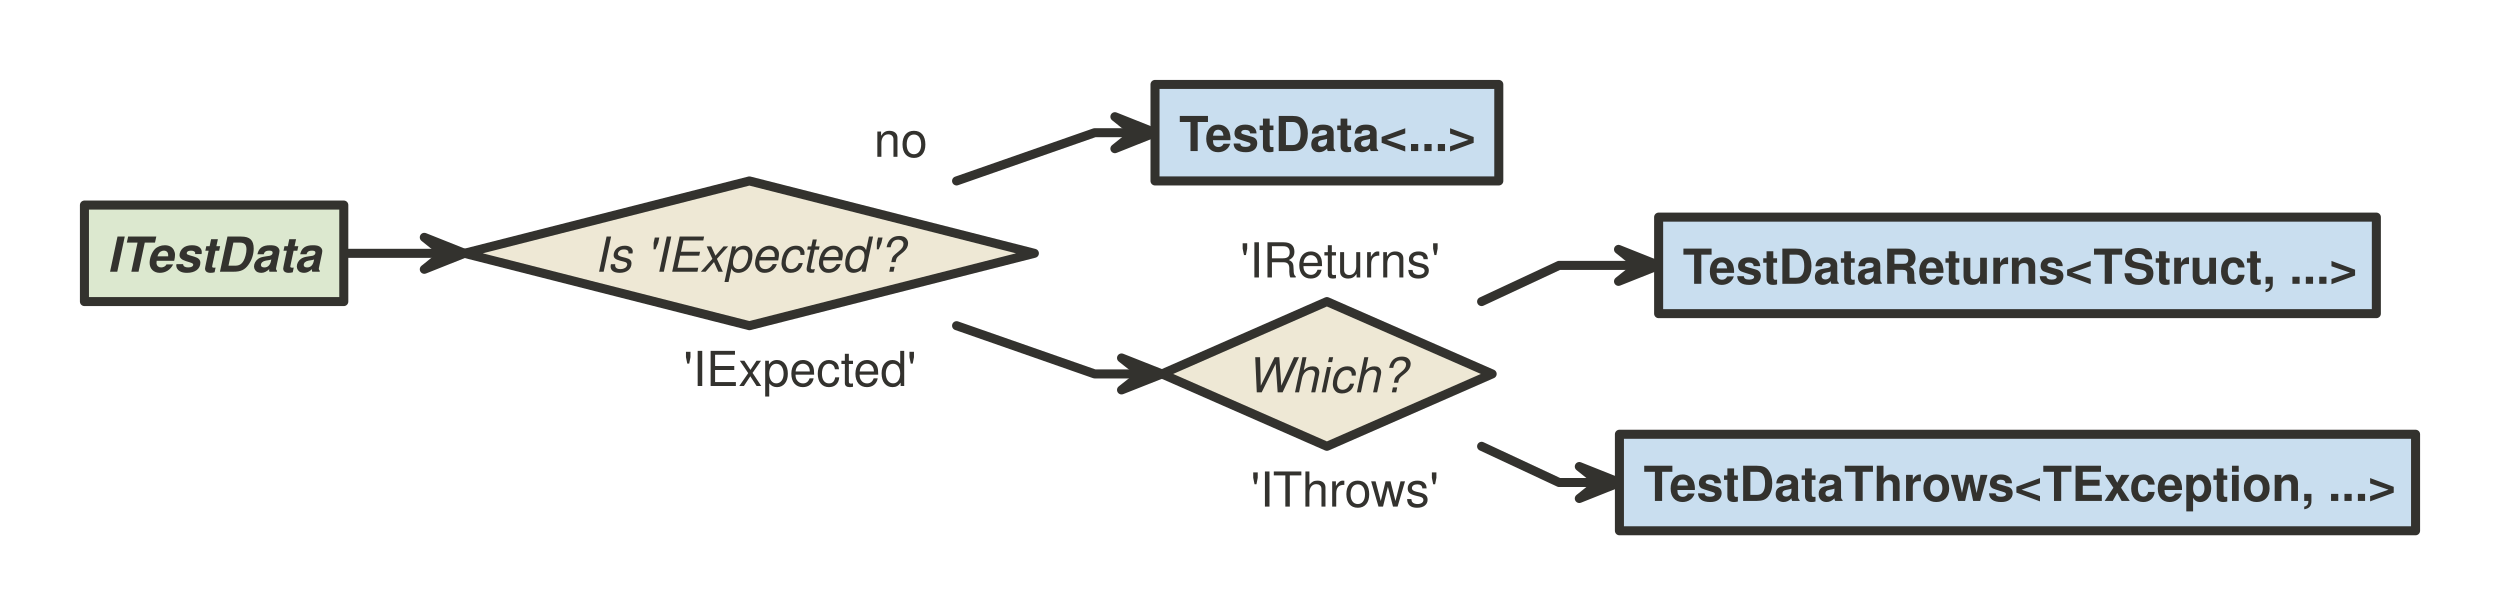
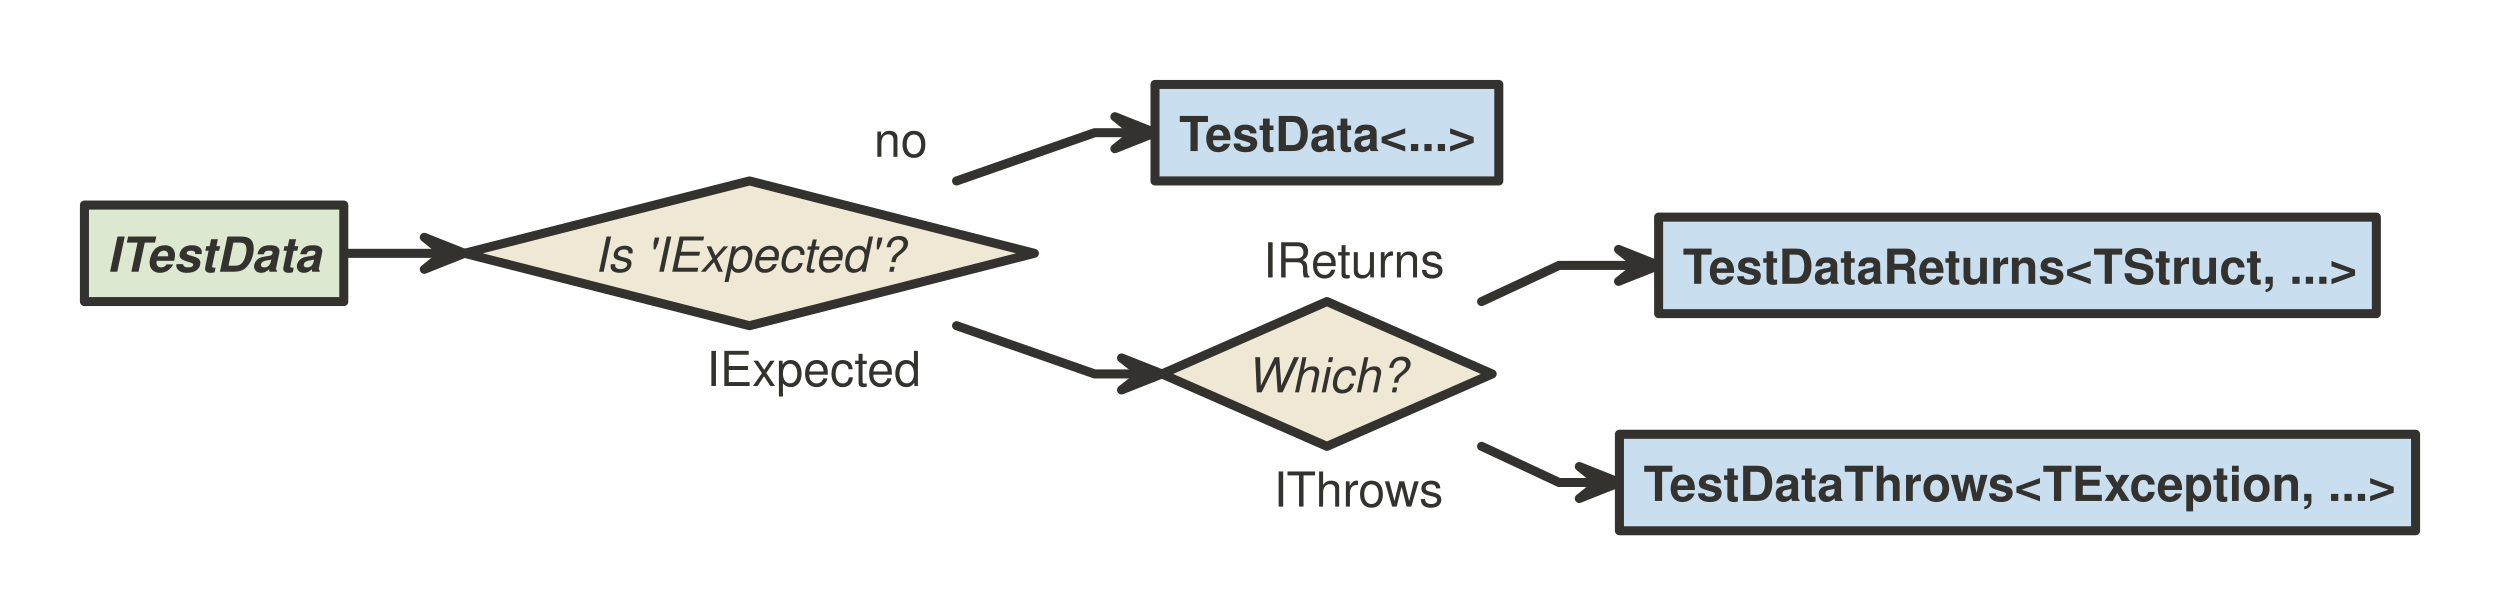
<svg xmlns="http://www.w3.org/2000/svg" version="1.1" baseProfile="full" width="829.0" height="204.0" viewBox="0 0 829 204">
  <g stroke-width="1.0" text-align="left" font="12pt Helvetica, Arial, sans-serif" font-size="12pt" font-family="Helvetica" font-weight="bold" font-style="normal">
    <g font-family="Helvetica" font-size="12pt" font-weight="bold" font-style="normal" stroke-width="3.0" stroke-linejoin="round" stroke-linecap="round" stroke="#33322E">
      <g stroke="transparent" fill="transparent">
        <rect x="0.0" y="0.0" height="204.0" width="829.0" stroke="none" />
      </g>
      <g transform="translate(8, 8)" fill="#33322E">
        <g transform="translate(20, 20)" fill="#33322E" font-family="Helvetica" font-size="12pt" font-weight="normal" font-style="normal">
          <path d="M86.0 56.0 L106 56 L119.333 56 L119.3 56.0 " fill="none" />
          <path d="M112.7 61.3 L119.3 56.0 L112.7 50.7 L126.0 56.0 Z" />
          <text x="261.8" y="24.0" stroke="none">no</text>
          <path d="M289.2 32.0 L335 16 L348.333 16 L348.3 16.0 " fill="none" />
          <path d="M341.7 21.3 L348.3 16.0 L341.7 10.7 L355.0 16.0 Z" />
-           <text x="198.7" y="100.0" stroke="none">'IExpected'</text>
+           <text x="206.3" y="100.0" stroke="none">IExpected</text>
          <path d="M289.2 80.0 L335 96 L350.583 96 L350.6 96.0 " fill="none" />
          <path d="M343.9 101.3 L350.6 96.0 L343.9 90.7 L357.3 96.0 Z" />
-           <text x="383.3" y="64.0" stroke="none">'IReturns'</text>
+           <text x="390.9" y="64.0" stroke="none">IReturns</text>
          <path d="M463.3 72.0 L489 60 L515.333 60 L515.3 60.0 " fill="none" />
          <path d="M508.7 65.3 L515.3 60.0 L508.7 54.7 L522.0 60.0 Z" />
-           <text x="386.8" y="140.0" stroke="none">'IThrows'</text>
+           <text x="394.4" y="140.0" stroke="none">IThrows</text>
          <path d="M463.3 120.0 L489 132 L502.333 132 L502.3 132.0 " fill="none" />
          <path d="M495.7 137.3 L502.3 132.0 L495.7 126.7 L509.0 132.0 Z" />
          <g data-name="ITestData">
            <g fill="#DCE8CF" stroke="#33322E" data-name="ITestData">
              <rect x="0.0" y="40.0" height="32.0" width="86.0" data-name="ITestData" />
            </g>
            <g transform="translate(0, 40)" font-family="Helvetica" font-size="12pt" font-weight="bold" font-style="italic" data-name="ITestData" data-compartment="0">
              <g transform="translate(8, 8)" fill="#33322E" text-align="center" data-name="ITestData" data-compartment="0">
                <text x="35.0" y="14.1" stroke="none" text-anchor="middle" data-name="ITestData" data-compartment="0">ITestData</text>
              </g>
            </g>
          </g>
          <g data-name="Is 'IExpected'?">
            <g fill="#eee8d5" stroke="#33322E" data-name="Is 'IExpected'?">
              <path d="M220.5 32.0 L315.0 56.0 L220.5 80.0 L126.0 56.0 Z" data-name="Is 'IExpected'?" />
            </g>
            <g transform="translate(157.5, 40)" font-family="Helvetica" font-size="12pt" font-weight="normal" font-style="italic" data-name="Is 'IExpected'?" data-compartment="0">
              <g transform="translate(8, 8)" fill="#33322E" text-align="center" data-name="Is 'IExpected'?" data-compartment="0">
                <text x="55.0" y="14.1" stroke="none" text-anchor="middle" data-name="Is 'IExpected'?" data-compartment="0">Is 'IExpected'?</text>
              </g>
            </g>
          </g>
          <g data-name="TestData&lt;...&gt;">
            <g fill="#C9DEEF" stroke="#33322E" data-name="TestData&lt;...&gt;">
              <rect x="355.0" y="0.0" height="32.0" width="114.0" data-name="TestData&lt;...&gt;" />
            </g>
            <g transform="translate(355, 0)" font-family="Helvetica" font-size="12pt" font-weight="bold" font-style="normal" data-name="TestData&lt;...&gt;" data-compartment="0">
              <g transform="translate(8, 8)" fill="#33322E" text-align="left" data-name="TestData&lt;...&gt;" data-compartment="0">
                <text x="0.0" y="14.1" stroke="none" data-name="TestData&lt;...&gt;" data-compartment="0">TestData&lt;...&gt;</text>
              </g>
            </g>
          </g>
          <g data-name="Which?">
            <g fill="#eee8d5" stroke="#33322E" data-name="Which?">
              <path d="M412.0 72.0 L466.8 96.0 L412.0 120.0 L357.3 96.0 Z" data-name="Which?" />
            </g>
            <g transform="translate(375.5, 80)" font-family="Helvetica" font-size="12pt" font-weight="normal" font-style="italic" data-name="Which?" data-compartment="0">
              <g transform="translate(8, 8)" fill="#33322E" text-align="center" data-name="Which?" data-compartment="0">
                <text x="28.5" y="14.1" stroke="none" text-anchor="middle" data-name="Which?" data-compartment="0">Which?</text>
              </g>
            </g>
          </g>
          <g data-name="TestDataReturns&lt;TStruct, ...&gt;">
            <g fill="#C9DEEF" stroke="#33322E" data-name="TestDataReturns&lt;TStruct, ...&gt;">
              <rect x="522.0" y="44.0" height="32.0" width="238.0" data-name="TestDataReturns&lt;TStruct, ...&gt;" />
            </g>
            <g transform="translate(522, 44)" font-family="Helvetica" font-size="12pt" font-weight="bold" font-style="normal" data-name="TestDataReturns&lt;TStruct, ...&gt;" data-compartment="0">
              <g transform="translate(8, 8)" fill="#33322E" text-align="left" data-name="TestDataReturns&lt;TStruct, ...&gt;" data-compartment="0">
                <text x="0.0" y="14.1" stroke="none" data-name="TestDataReturns&lt;TStruct, ...&gt;" data-compartment="0">TestDataReturns&lt;TStruct, ...&gt;</text>
              </g>
            </g>
          </g>
          <g data-name="TestDataThrows&lt;TException, ...&gt;">
            <g fill="#C9DEEF" stroke="#33322E" data-name="TestDataThrows&lt;TException, ...&gt;">
              <rect x="509.0" y="116.0" height="32.0" width="264.0" data-name="TestDataThrows&lt;TException, ...&gt;" />
            </g>
            <g transform="translate(509, 116)" font-family="Helvetica" font-size="12pt" font-weight="bold" font-style="normal" data-name="TestDataThrows&lt;TException, ...&gt;" data-compartment="0">
              <g transform="translate(8, 8)" fill="#33322E" text-align="left" data-name="TestDataThrows&lt;TException, ...&gt;" data-compartment="0">
                <text x="0.0" y="14.1" stroke="none" data-name="TestDataThrows&lt;TException, ...&gt;" data-compartment="0">TestDataThrows&lt;TException, ...&gt;</text>
              </g>
            </g>
          </g>
        </g>
      </g>
    </g>
  </g>
</svg>
